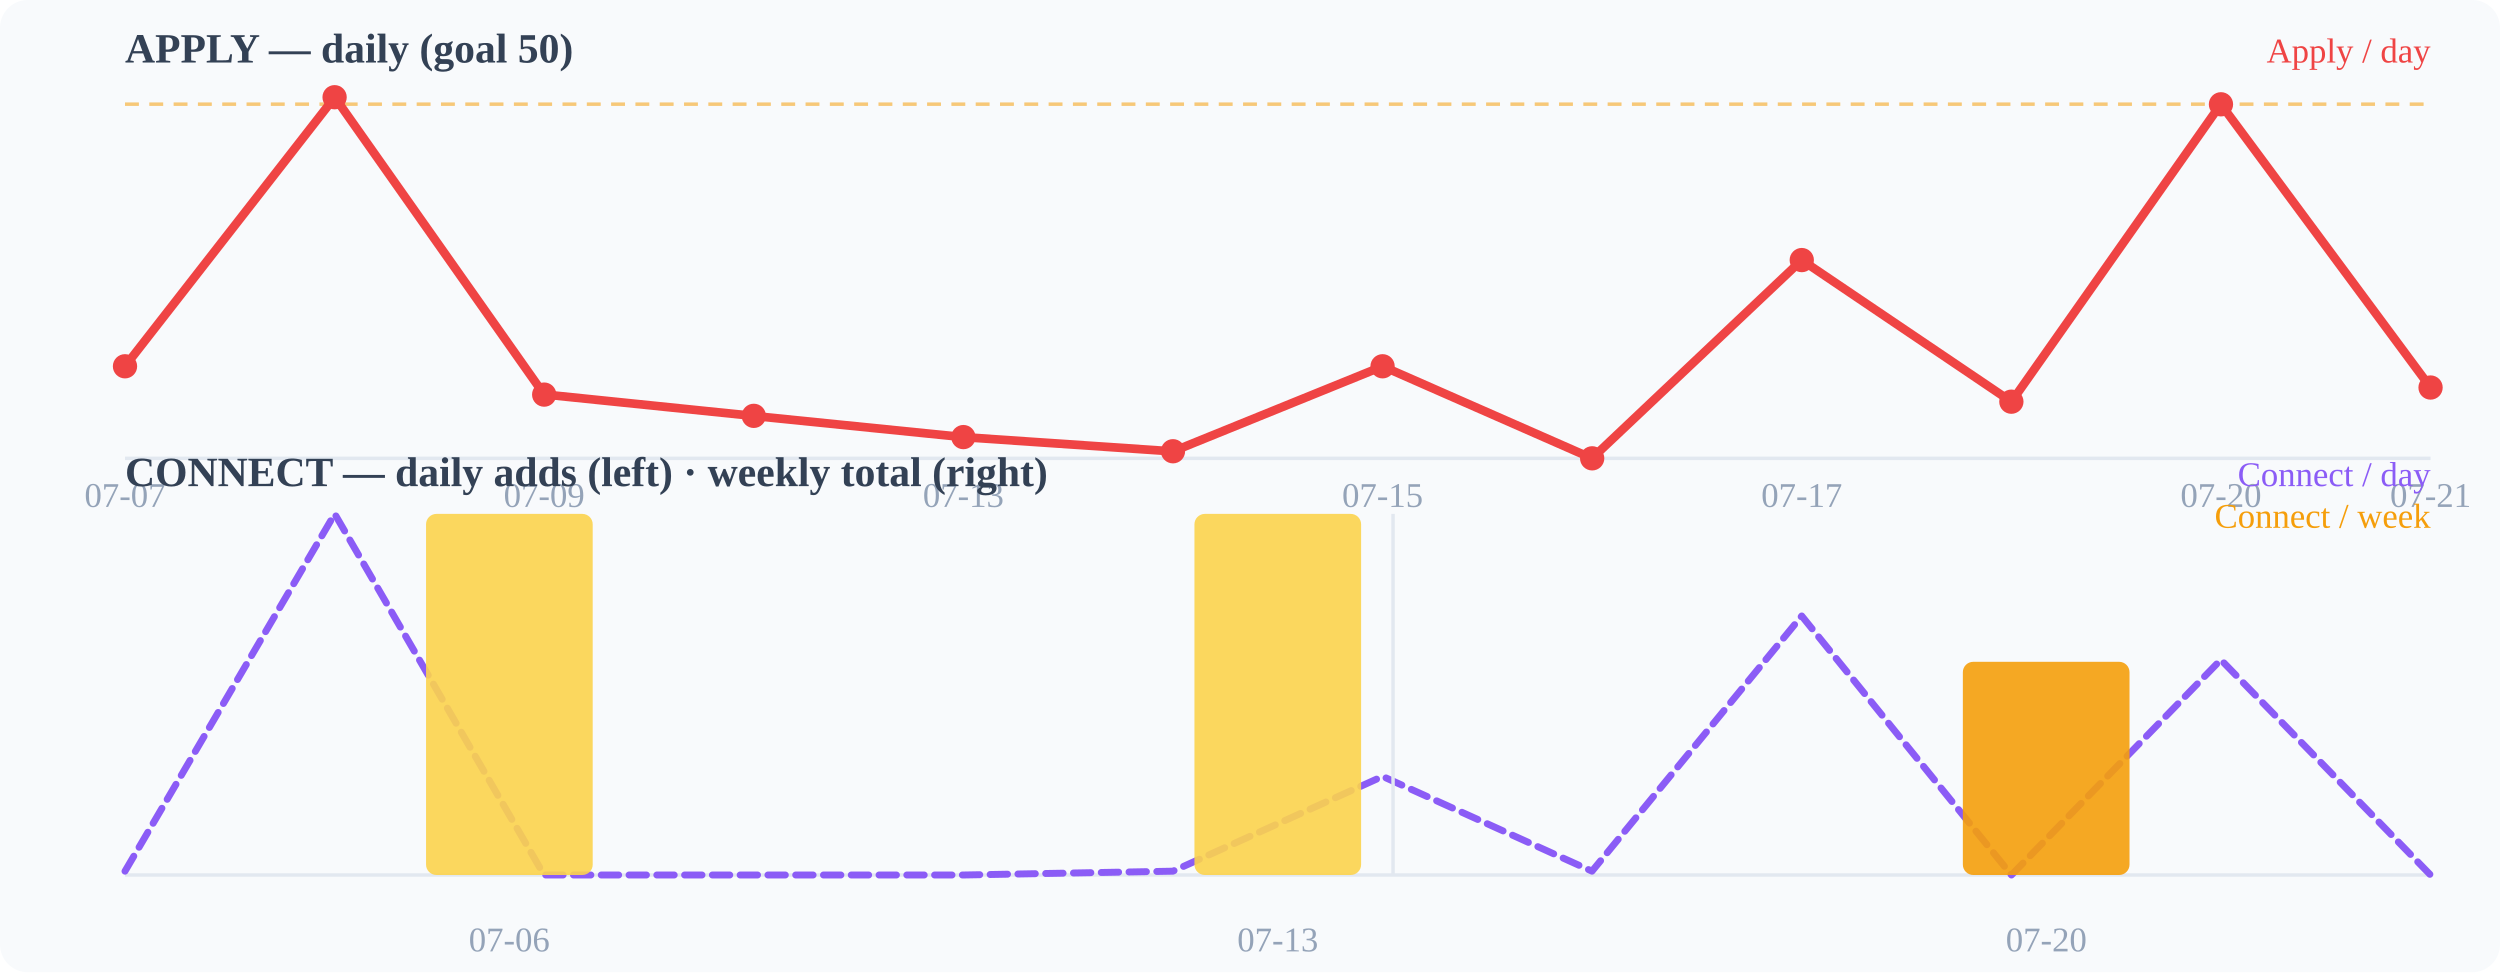
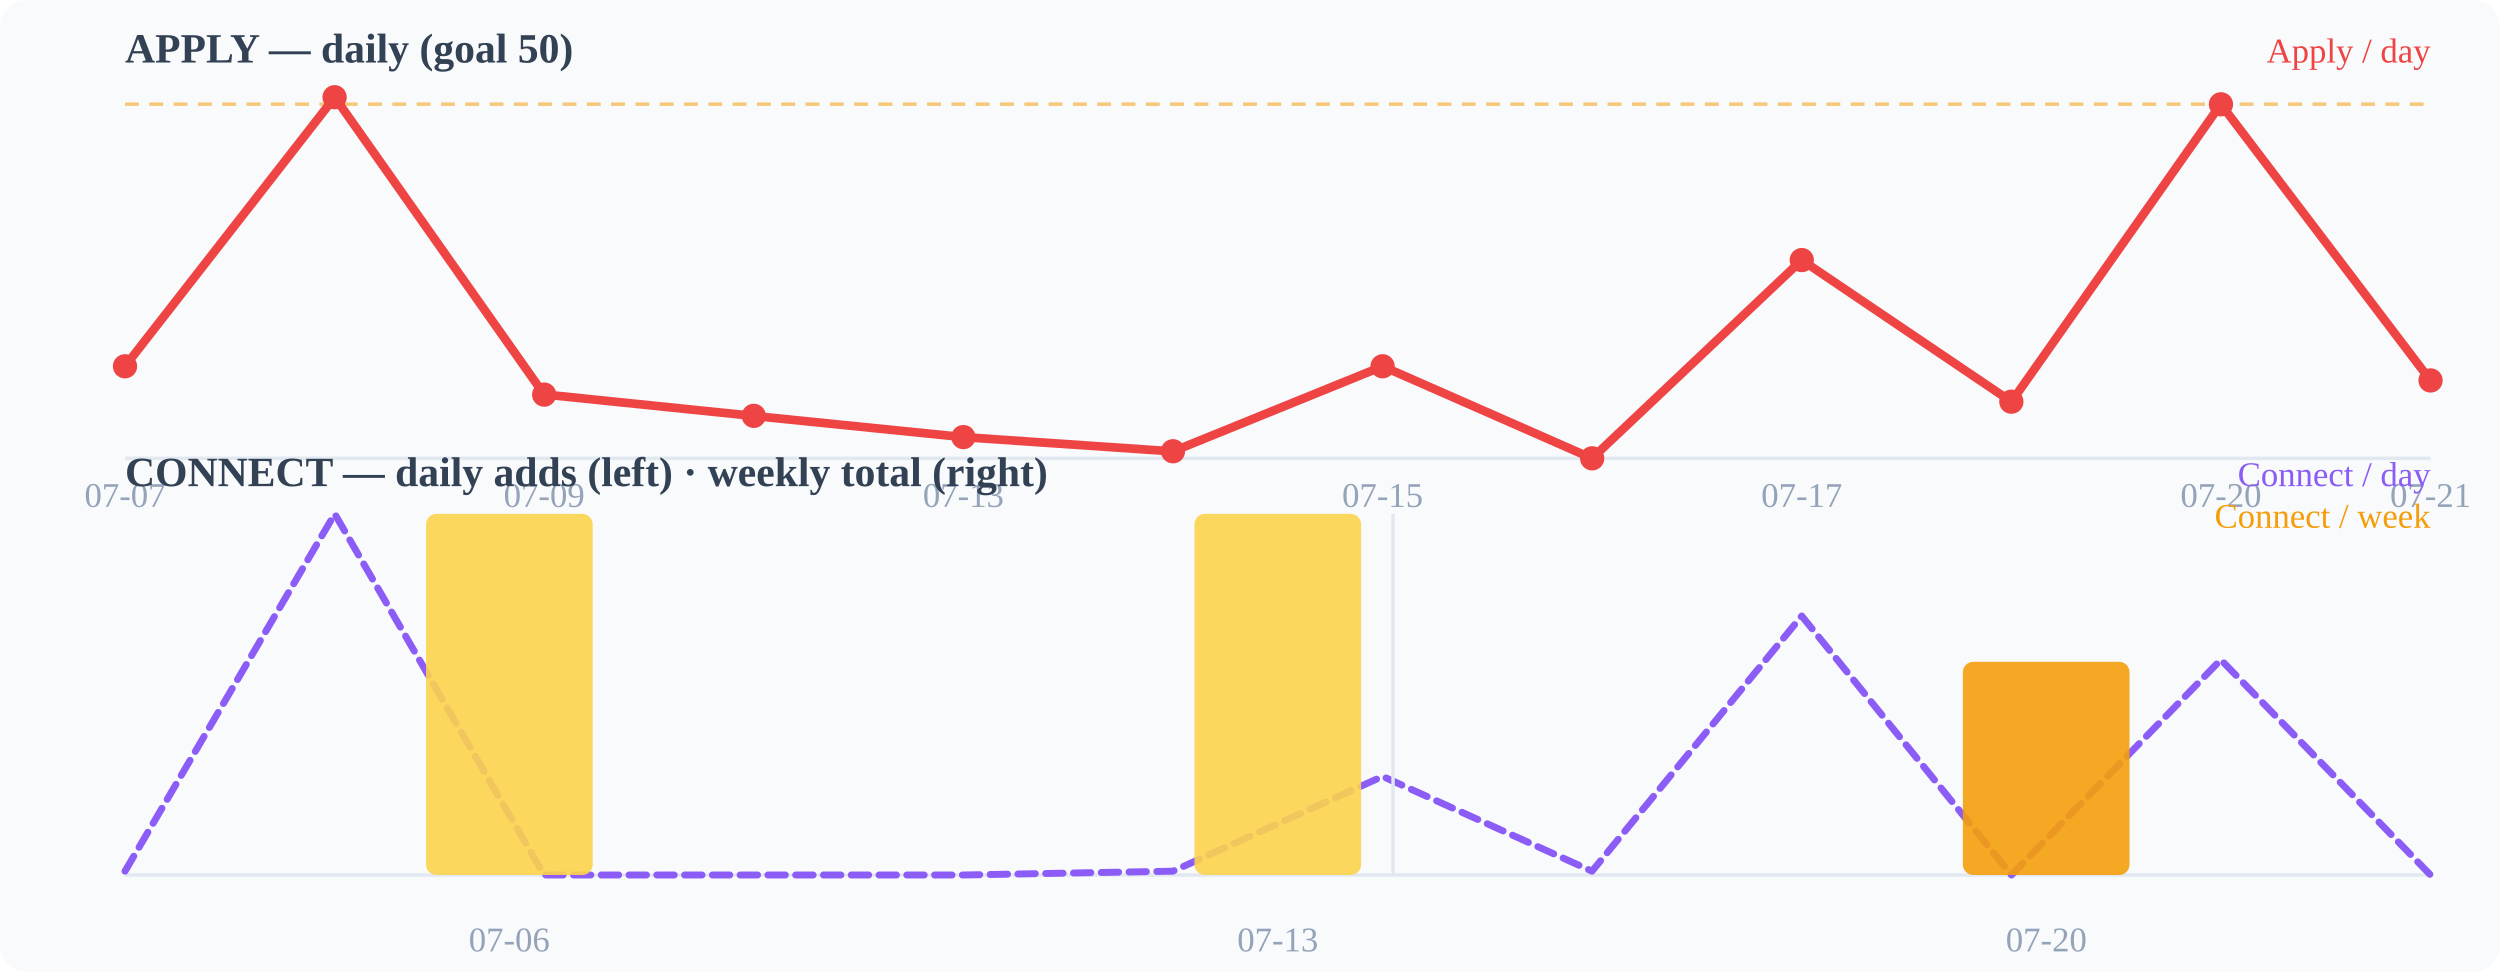
<svg xmlns="http://www.w3.org/2000/svg" width="720" height="280" viewBox="0 0 720 280">
  <rect width="720" height="280" fill="#f8fafc" rx="8" />
  <text x="36" y="18" font-size="12" font-weight="600" fill="#334155">APPLY — daily (goal 50)</text>
  <line x1="36" y1="132" x2="700" y2="132" stroke="#e2e8f0" stroke-width="1" />
  <line x1="36" y1="30.0" x2="700" y2="30.0" stroke="#f59e0b" stroke-width="1" stroke-dasharray="4 3" opacity="0.55" />
-   <polyline points="36.0,105.5 96.4,28.0 156.7,113.6 217.1,119.8 277.5,125.9 337.8,130.0 398.2,105.5 458.5,132.0 518.9,74.9 579.3,115.7 639.6,30.0 700.0,111.6" fill="none" stroke="#ef4444" stroke-width="2.5" stroke-linecap="round" stroke-linejoin="round" />
+   <polyline points="36.0,105.5 96.4,28.0 156.7,113.6 217.1,119.8 277.5,125.9 337.8,130.0 398.2,105.5 458.5,132.0 518.9,74.9 579.3,115.7 639.6,30.0 700.0,109.6" fill="none" stroke="#ef4444" stroke-width="2.5" stroke-linecap="round" stroke-linejoin="round" />
  <circle cx="36" cy="105.49" r="3.5" fill="#ef4444" />
  <circle cx="96.364" cy="28" r="3.5" fill="#ef4444" />
  <circle cx="156.727" cy="113.647" r="3.5" fill="#ef4444" />
  <circle cx="217.091" cy="119.765" r="3.5" fill="#ef4444" />
  <circle cx="277.455" cy="125.882" r="3.5" fill="#ef4444" />
  <circle cx="337.818" cy="129.961" r="3.5" fill="#ef4444" />
  <circle cx="398.182" cy="105.49" r="3.5" fill="#ef4444" />
  <circle cx="458.545" cy="132" r="3.5" fill="#ef4444" />
  <circle cx="518.909" cy="74.902" r="3.5" fill="#ef4444" />
  <circle cx="579.273" cy="115.686" r="3.5" fill="#ef4444" />
  <circle cx="639.636" cy="30.039" r="3.5" fill="#ef4444" />
-   <circle cx="700" cy="111.608" r="3.5" fill="#ef4444" />
+   <circle cx="700" cy="109.569" r="3.5" fill="#ef4444" />
  <text x="36" y="146" font-size="10" fill="#94a3b8" text-anchor="middle">07-07</text>
  <text x="156.727" y="146" font-size="10" fill="#94a3b8" text-anchor="middle">07-09</text>
  <text x="277.455" y="146" font-size="10" fill="#94a3b8" text-anchor="middle">07-13</text>
  <text x="398.182" y="146" font-size="10" fill="#94a3b8" text-anchor="middle">07-15</text>
  <text x="518.909" y="146" font-size="10" fill="#94a3b8" text-anchor="middle">07-17</text>
  <text x="639.636" y="146" font-size="10" fill="#94a3b8" text-anchor="middle">07-20</text>
  <text x="700" y="146" font-size="10" fill="#94a3b8" text-anchor="middle">07-21</text>
  <text x="36" y="140" font-size="12" font-weight="600" fill="#334155">CONNECT — daily adds (left) · weekly total (right)</text>
  <line x1="36" y1="252" x2="700" y2="252" stroke="#e2e8f0" stroke-width="1" />
  <polyline points="36.0,250.9 96.4,148.0 156.7,252.0 217.1,252.0 277.5,252.0 337.8,250.9 398.2,223.6 458.5,250.9 518.9,177.4 579.3,252.0 639.6,190.0 700.0,252.0" fill="none" stroke="#8b5cf6" stroke-width="2" stroke-linecap="round" stroke-linejoin="round" stroke-dasharray="5 3" />
  <rect x="122.7" y="148.0" width="48" height="104.0" rx="3" fill="#fcd34d" opacity="0.9" />
  <rect x="344.0" y="148.0" width="48" height="104.0" rx="3" fill="#fcd34d" opacity="0.9" />
  <rect x="565.3" y="190.6" width="48" height="61.4" rx="3" fill="#f59e0b" opacity="0.9" />
  <line x1="401.2" y1="148" x2="401.2" y2="252" stroke="#e2e8f0" stroke-width="1" />
  <text x="146.667" y="274" font-size="10" fill="#94a3b8" text-anchor="middle">07-06</text>
  <text x="368" y="274" font-size="10" fill="#94a3b8" text-anchor="middle">07-13</text>
  <text x="589.333" y="274" font-size="10" fill="#94a3b8" text-anchor="middle">07-20</text>
  <text x="700" y="18" font-size="10" fill="#ef4444" text-anchor="end">Apply / day</text>
  <text x="700" y="140" font-size="10" fill="#8b5cf6" text-anchor="end">Connect / day</text>
  <text x="700" y="152" font-size="10" fill="#f59e0b" text-anchor="end">Connect / week</text>
</svg>
